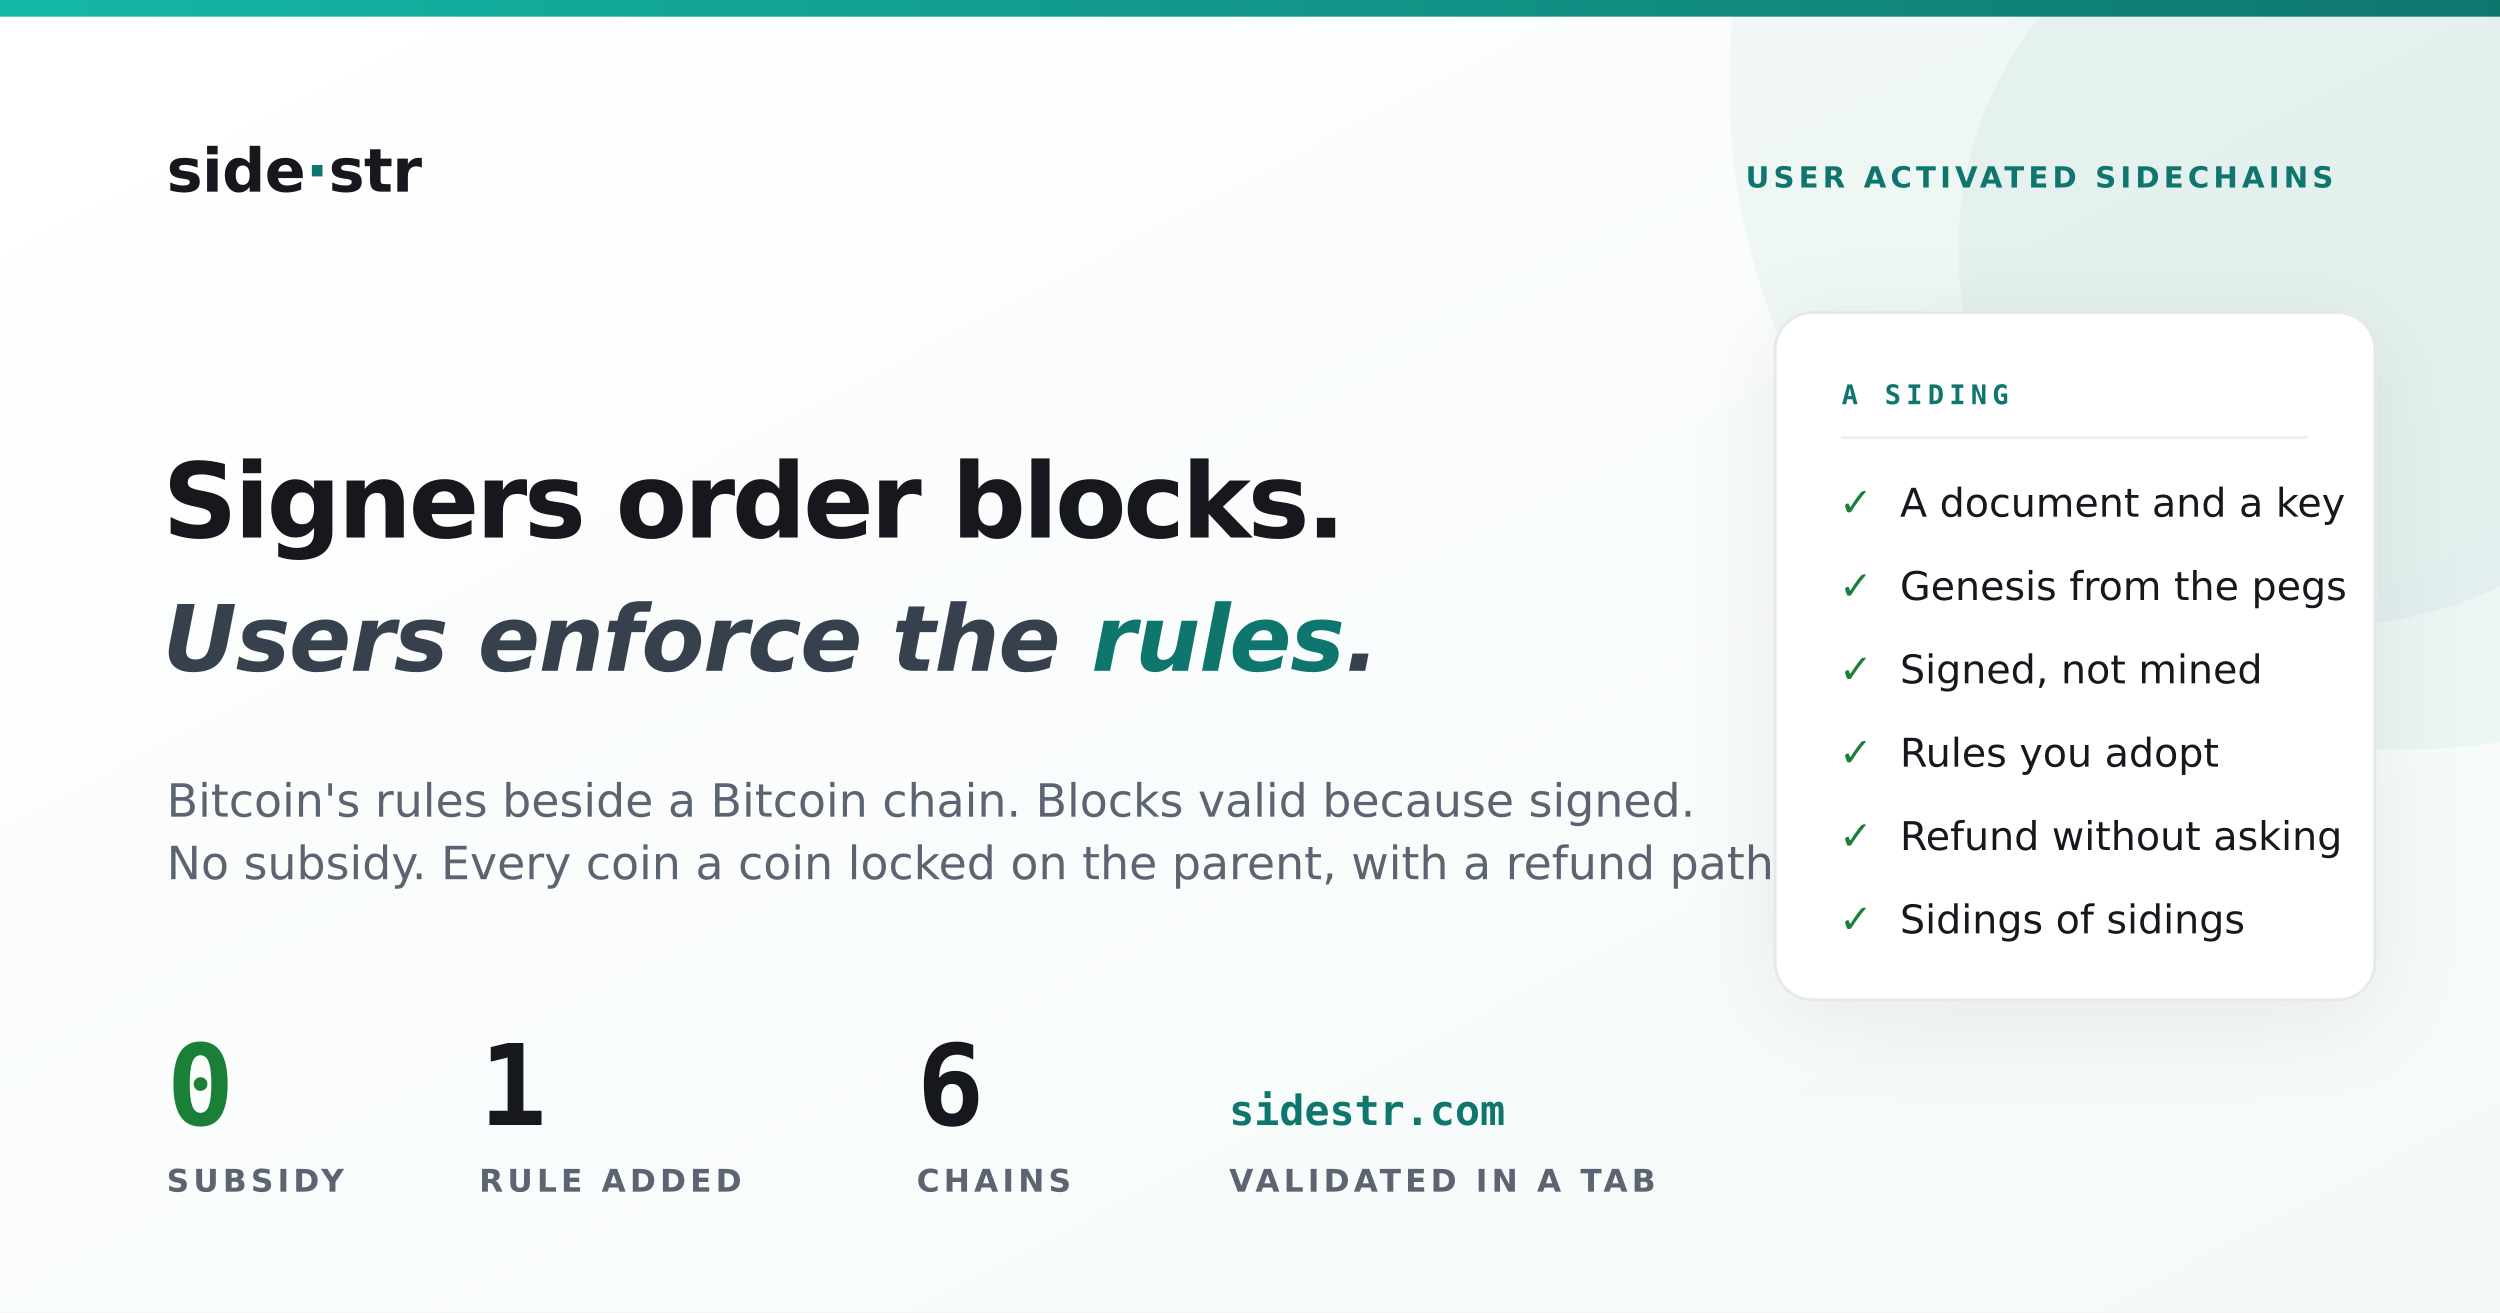
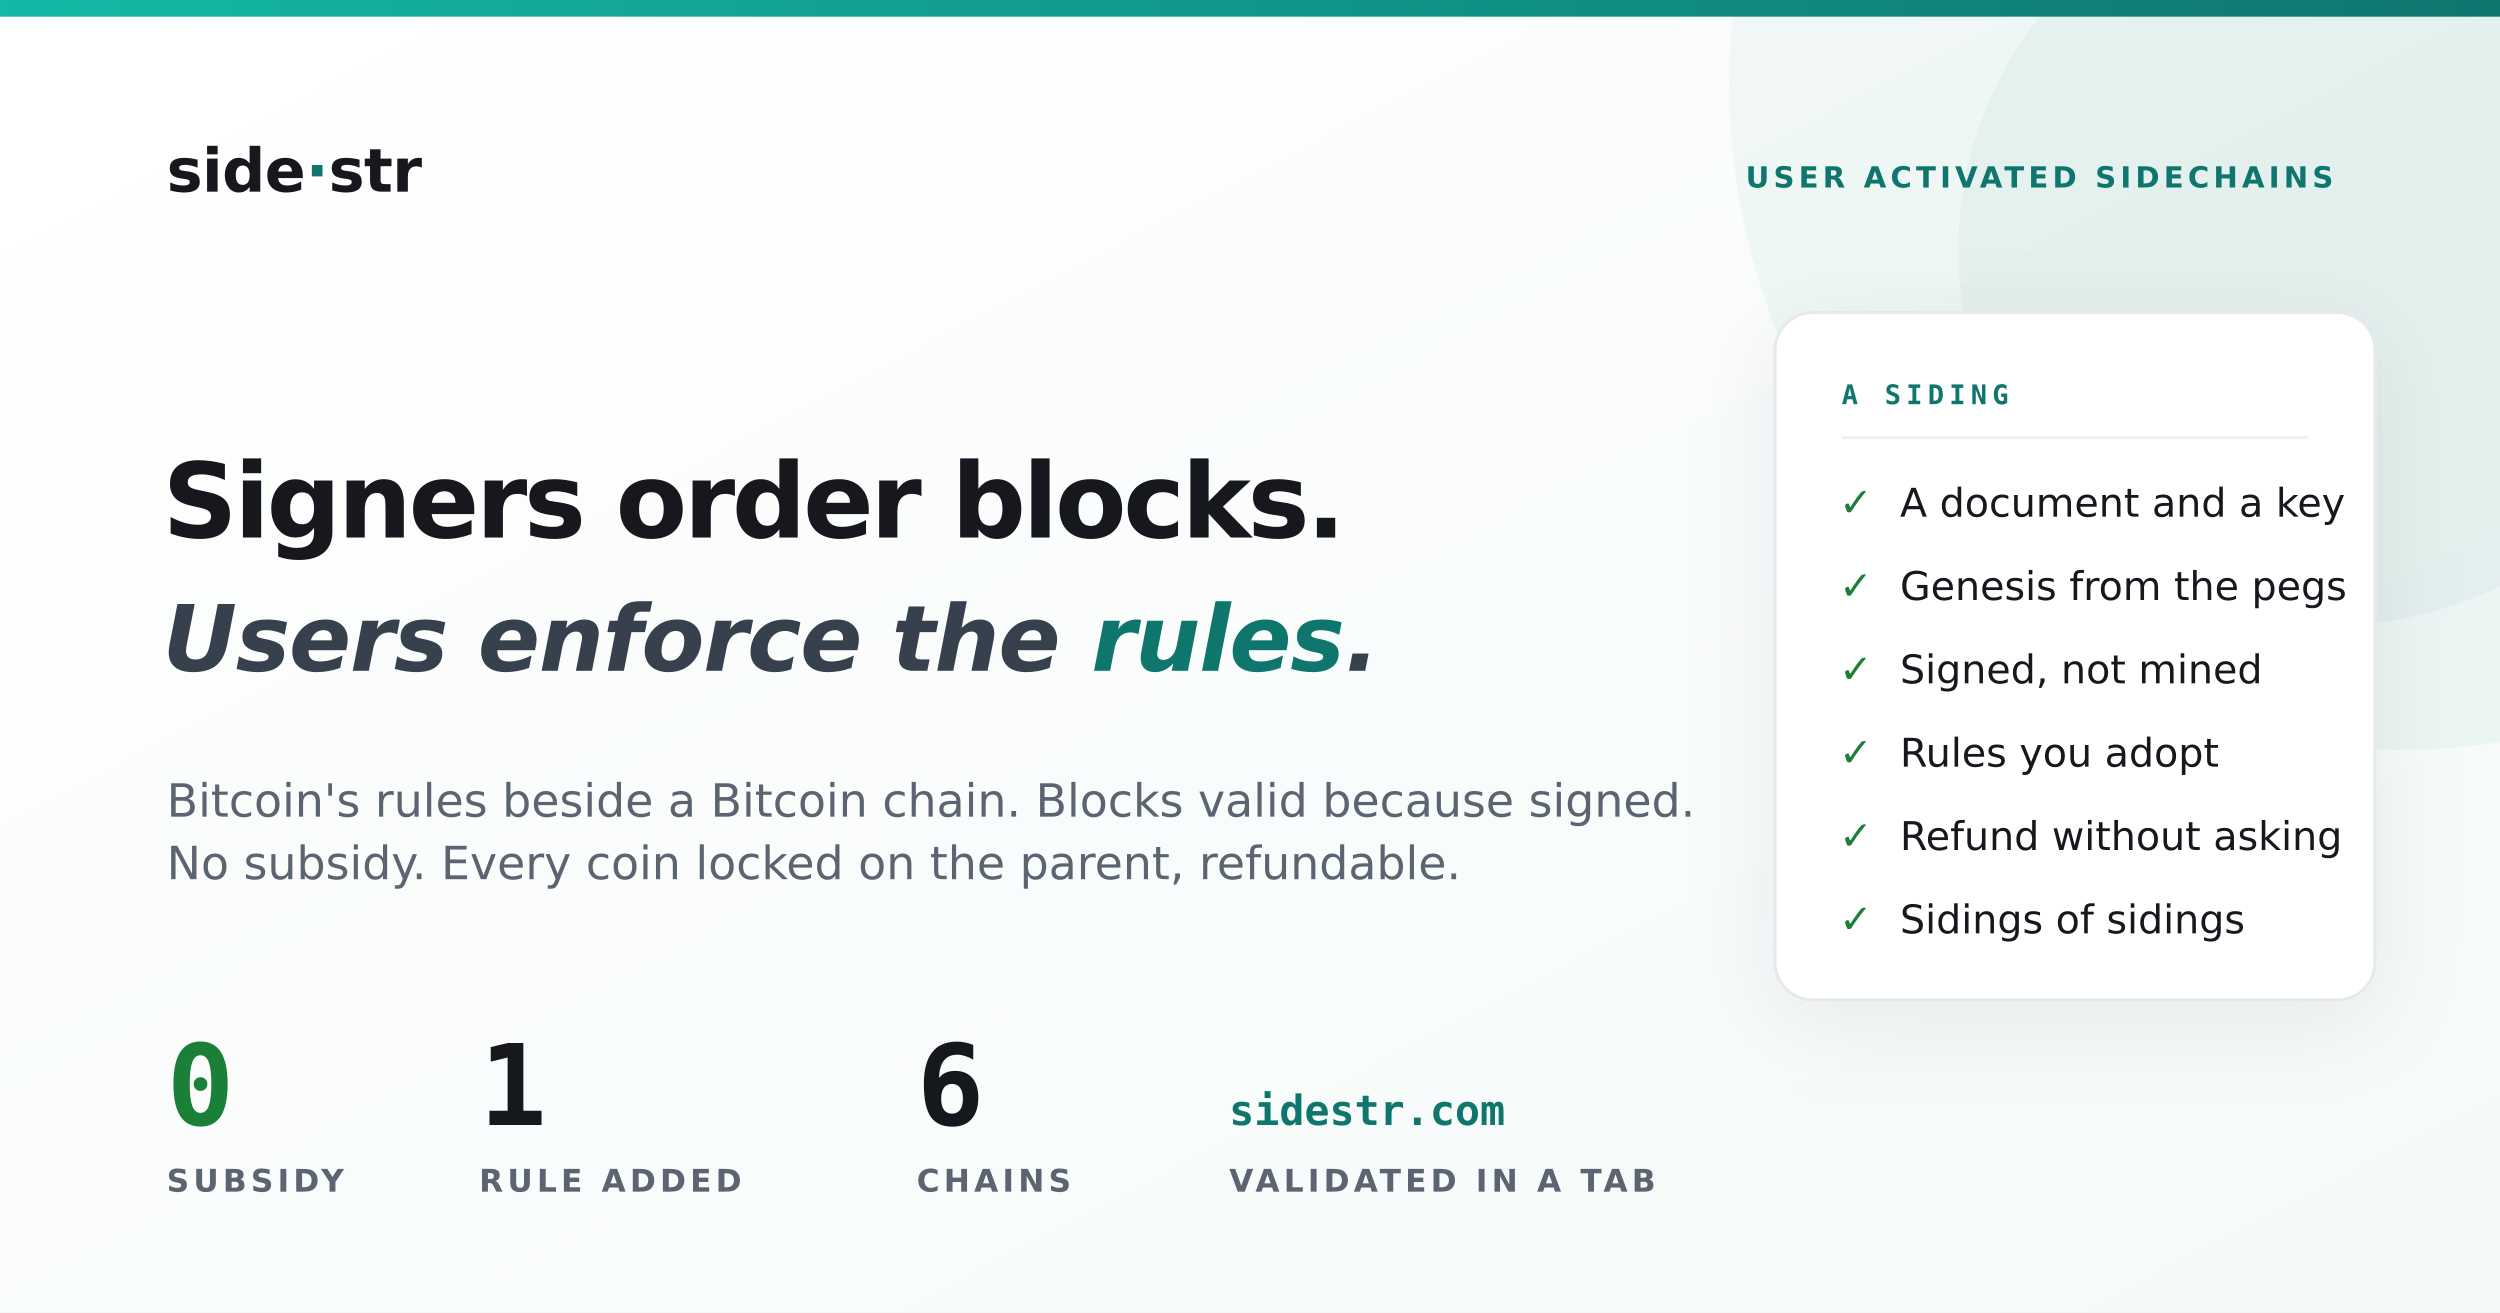
<svg xmlns="http://www.w3.org/2000/svg" width="1200" height="630" viewBox="0 0 1200 630" font-family="DejaVu Sans, Arial, sans-serif">
  <defs>
    <linearGradient id="bg" x1="0" y1="0" x2="1" y2="1">
      <stop offset="0" stop-color="#ffffff" />
      <stop offset="1" stop-color="#f4faf9" />
    </linearGradient>
    <linearGradient id="top" x1="0" y1="0" x2="1" y2="0">
      <stop offset="0" stop-color="#14b8a6" />
      <stop offset="1" stop-color="#0f766e" />
    </linearGradient>
    <filter id="soft" x="-30%" y="-30%" width="160%" height="160%">
      <feDropShadow dx="0" dy="10" stdDeviation="22" flood-color="#10121d" flood-opacity="0.07" />
    </filter>
  </defs>
  <rect width="1200" height="630" fill="url(#bg)" />
  <circle cx="1150" cy="40" r="320" fill="#0f766e" opacity="0.05" />
  <circle cx="1120" cy="120" r="180" fill="#0f766e" opacity="0.05" />
  <rect width="1200" height="8" fill="url(#top)" />
  <text x="80" y="92" font-size="29" font-weight="700" fill="#16181d" letter-spacing="-0.3">side<tspan fill="#0f766e">·</tspan>str</text>
  <text x="1120" y="90" text-anchor="end" font-size="14" font-weight="700" fill="#0f766e" letter-spacing="2">USER ACTIVATED SIDECHAINS</text>
  <text x="78" y="258" font-size="50" font-weight="800" fill="#16181d" letter-spacing="-1.6">Signers order blocks.</text>
  <text x="78" y="322" font-size="44" font-style="italic" font-weight="600" fill="#37414d" letter-spacing="-0.6">Users enforce the <tspan fill="#0f766e" font-weight="700">rules</tspan>.</text>
  <text x="80" y="392" font-size="22" fill="#5b6470">Bitcoin's rules beside a Bitcoin chain. Blocks valid because signed.</text>
-   <text x="80" y="422" font-size="22" fill="#5b6470">No subsidy. Every coin a coin locked on the parent, with a refund path.</text>
+   <text x="80" y="422" font-size="22" fill="#5b6470">No subsidy. Every coin locked on the parent, refundable.</text>
  <g>
    <text x="80" y="540" font-family="DejaVu Sans Mono, monospace" font-size="54" font-weight="700" fill="#1a7f37">0</text>
    <text x="80" y="572" font-size="15" font-weight="700" fill="#5b6470" letter-spacing="2">SUBSIDY</text>
    <text x="230" y="540" font-family="DejaVu Sans Mono, monospace" font-size="54" font-weight="700" fill="#16181d">1</text>
    <text x="230" y="572" font-size="15" font-weight="700" fill="#5b6470" letter-spacing="2">RULE ADDED</text>
    <text x="440" y="540" font-family="DejaVu Sans Mono, monospace" font-size="54" font-weight="700" fill="#16181d">6</text>
    <text x="440" y="572" font-size="15" font-weight="700" fill="#5b6470" letter-spacing="2">CHAINS</text>
    <text x="590" y="540" font-family="DejaVu Sans Mono, monospace" font-size="20" font-weight="700" fill="#0f766e">sidestr.com</text>
    <text x="590" y="572" font-size="15" font-weight="700" fill="#5b6470" letter-spacing="2">VALIDATED IN A TAB</text>
  </g>
  <g filter="url(#soft)">
    <rect x="852" y="150" width="288" height="330" rx="18" fill="#ffffff" stroke="#e6e8eb" stroke-width="1.5" />
  </g>
  <text x="884" y="194" font-family="DejaVu Sans Mono, monospace" font-size="13" font-weight="700" fill="#0f766e" letter-spacing="2.5">A SIDING</text>
  <line x1="884" y1="210" x2="1108" y2="210" stroke="#eef0f2" stroke-width="1.5" />
  <g font-size="19" fill="#16181d">
    <text x="912" y="248">A document and a key</text>
    <text x="912" y="288">Genesis from the pegs</text>
    <text x="912" y="328">Signed, not mined</text>
    <text x="912" y="368">Rules you adopt</text>
    <text x="912" y="408">Refund without asking</text>
    <text x="912" y="448">Sidings of sidings</text>
  </g>
  <g font-family="DejaVu Sans Mono, monospace" font-size="22" font-weight="700" fill="#1a7f37">
    <text x="884" y="248">✓</text>
    <text x="884" y="288">✓</text>
    <text x="884" y="328">✓</text>
    <text x="884" y="368">✓</text>
    <text x="884" y="408">✓</text>
    <text x="884" y="448">✓</text>
  </g>
</svg>
